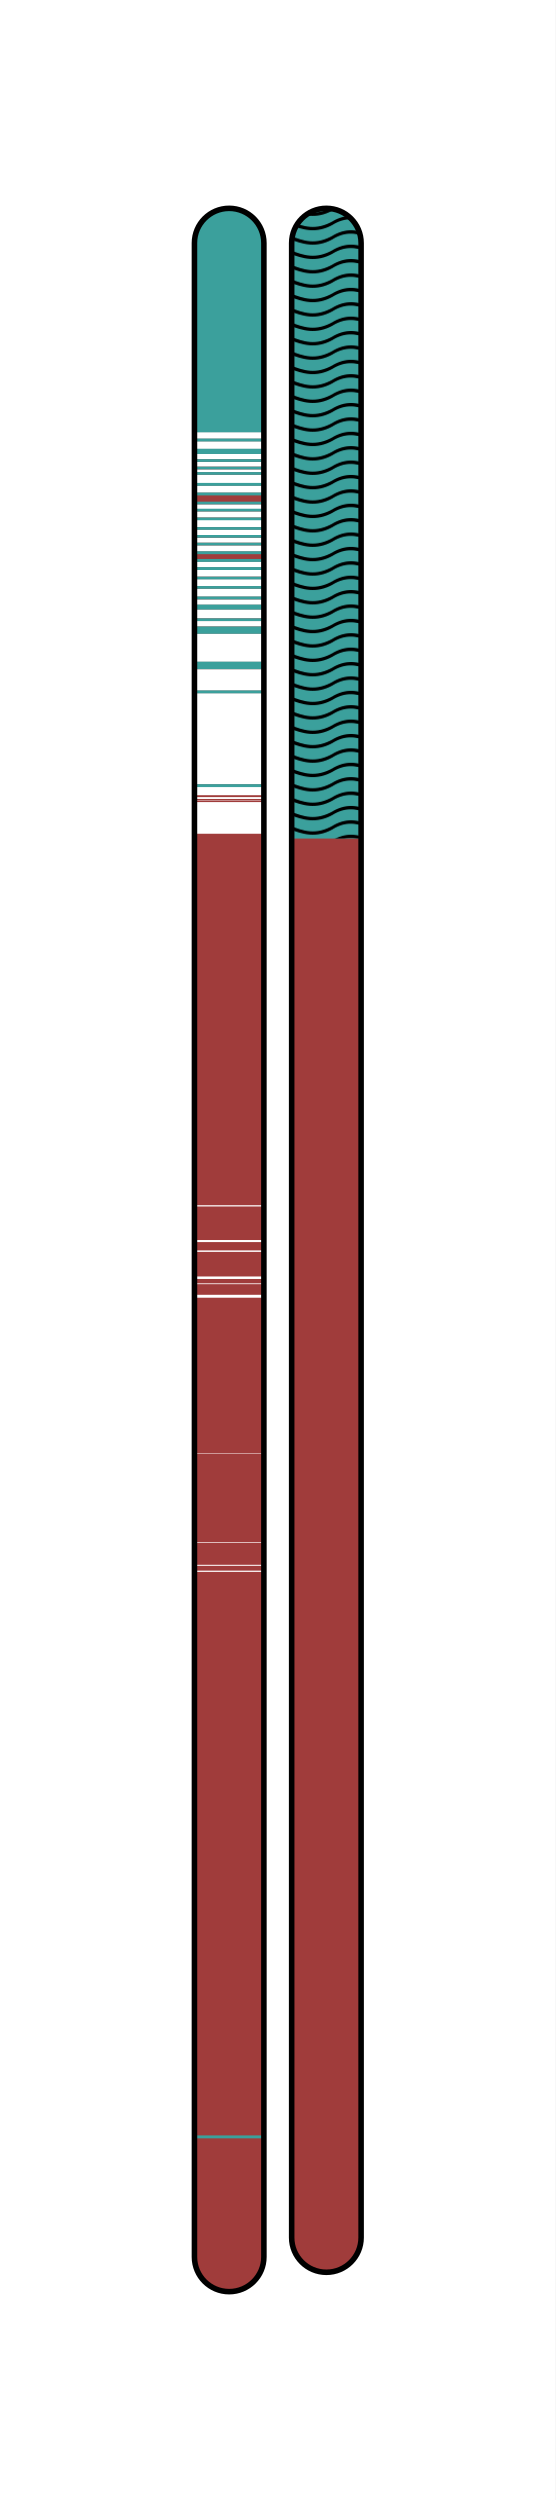
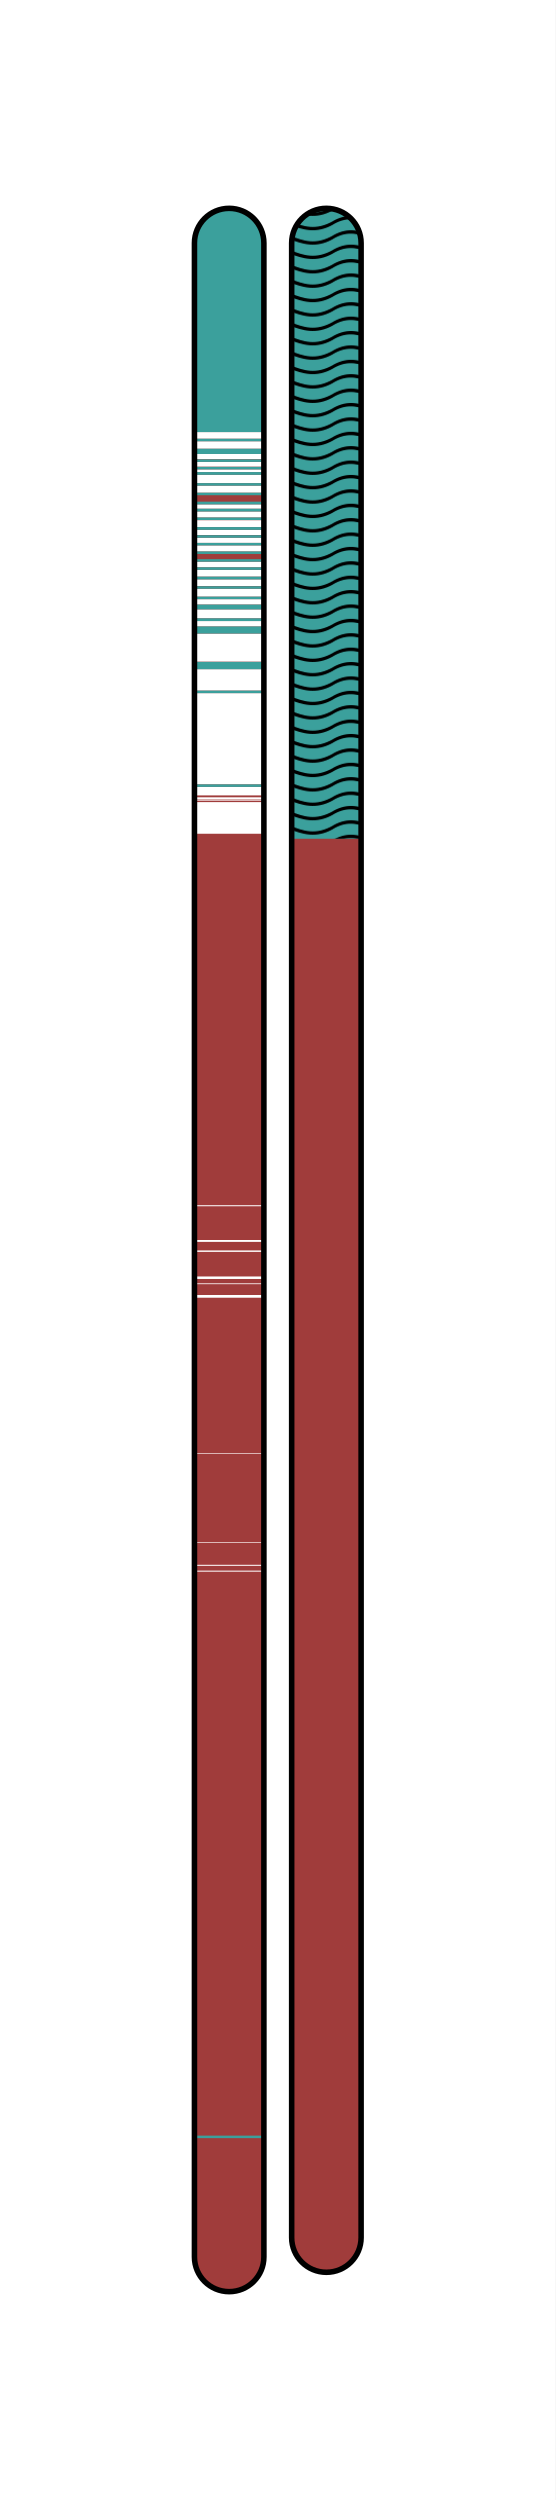
<svg xmlns="http://www.w3.org/2000/svg" xmlns:ns1="http://www.openswatchbook.org/uri/2009/osb" width="200" height="900.002" id="svg2" version="1.1">
  <defs id="defs4">
    <linearGradient id="linearGradient3755" ns1:paint="solid">
      <stop style="stop-color:#aa00ff;stop-opacity:1;" offset="0" id="stop3757" />
    </linearGradient>
  </defs>
  <g id="layer1">
    <defs id="defs6211">
      <pattern id="Polkadots-large" patternTransform="translate(0,0)scale(10,10)" height="10" width="10" patternUnits="userSpaceOnUse">
        <circle id="circle4936" r="0.45" cy="0.810" cx="2.567" style="fill:black;stroke:none" />
        <circle id="circle4938" r="0.45" cy="2.33" cx="3.048" style="fill:black;stroke:none" />
        <circle id="circle4940" r="0.45" cy="2.415" cx="4.418" style="fill:black;stroke:none" />
        <circle id="circle4942" r="0.45" cy="3.029" cx="1.844" style="fill:black;stroke:none" />
        <circle id="circle4944" r="0.45" cy="1.363" cx="6.08" style="fill:black;stroke:none" />
        <circle id="circle4946" r="0.45" cy="4.413" cx="5.819" style="fill:black;stroke:none" />
        <circle id="circle4948" r="0.45" cy="4.048" cx="4.305" style="fill:black;stroke:none" />
        <circle id="circle4950" r="0.45" cy="3.045" cx="5.541" style="fill:black;stroke:none" />
        <circle id="circle4952" r="0.45" cy="5.527" cx="4.785" style="fill:black;stroke:none" />
        <circle id="circle4954" r="0.45" cy="5.184" cx="2.667" style="fill:black;stroke:none" />
        <circle id="circle4956" r="0.45" cy="1.448" cx="7.965" style="fill:black;stroke:none" />
        <circle id="circle4958" r="0.45" cy="5.049" cx="7.047" style="fill:black;stroke:none" />
        <circle id="circle4960" r="0.45" cy="0.895" cx="4.340" style="fill:black;stroke:none" />
        <circle id="circle4962" r="0.45" cy="0.340" cx="7.125" style="fill:black;stroke:none" />
        <circle id="circle4964" r="0.45" cy="1.049" cx="9.553" style="fill:black;stroke:none" />
        <circle id="circle4966" r="0.45" cy="2.689" cx="7.006" style="fill:black;stroke:none" />
        <circle id="circle4968" r="0.45" cy="2.689" cx="8.909" style="fill:black;stroke:none" />
        <circle id="circle4970" r="0.45" cy="4.407" cx="9.315" style="fill:black;stroke:none" />
        <circle id="circle4972" r="0.45" cy="3.870" cx="7.820" style="fill:black;stroke:none" />
        <circle id="circle4974" r="0.45" cy="5.948" cx="8.270" style="fill:black;stroke:none" />
        <circle id="circle4976" r="0.45" cy="7.428" cx="7.973" style="fill:black;stroke:none" />
        <circle id="circle4978" r="0.45" cy="8.072" cx="9.342" style="fill:black;stroke:none" />
        <circle id="circle4980" r="0.45" cy="9.315" cx="8.206" style="fill:black;stroke:none" />
        <circle id="circle4982" r="0.45" cy="9.475" cx="9.682" style="fill:black;stroke:none" />
        <circle id="circle4984" r="0.45" cy="6.186" cx="9.688" style="fill:black;stroke:none" />
        <circle id="circle4986" r="0.45" cy="6.296" cx="3.379" style="fill:black;stroke:none" />
        <circle id="circle4988" r="0.45" cy="8.204" cx="2.871" style="fill:black;stroke:none" />
        <circle id="circle4990" r="0.45" cy="8.719" cx="4.59" style="fill:black;stroke:none" />
        <circle id="circle4992" r="0.45" cy="9.671" cx="3.181" style="fill:black;stroke:none" />
        <circle id="circle4994" r="0.45" cy="7.315" cx="5.734" style="fill:black;stroke:none" />
        <circle id="circle4996" r="0.45" cy="6.513" cx="6.707" style="fill:black;stroke:none" />
        <circle id="circle4998" r="0.45" cy="9.670" cx="5.730" style="fill:black;stroke:none" />
        <circle id="circle5000" r="0.45" cy="8.373" cx="6.535" style="fill:black;stroke:none" />
        <circle id="circle5002" r="0.45" cy="7.154" cx="4.37" style="fill:black;stroke:none" />
        <circle id="circle5004" r="0.45" cy="7.25" cx="0.622" style="fill:black;stroke:none" />
        <circle id="circle5006" r="0.45" cy="5.679" cx="0.831" style="fill:black;stroke:none" />
        <circle id="circle5008" r="0.45" cy="8.519" cx="1.257" style="fill:black;stroke:none" />
        <circle id="circle5010" r="0.45" cy="6.877" cx="1.989" style="fill:black;stroke:none" />
        <circle id="circle5012" r="0.45" cy="3.181" cx="0.374" style="fill:black;stroke:none" />
        <circle id="circle5014" r="0.45" cy="1.664" cx="1.166" style="fill:black;stroke:none" />
        <circle id="circle5016" r="0.45" cy="0.093" cx="1.151" style="fill:black;stroke:none" />
        <circle id="circle5018" r="0.45" cy="10.093" cx="1.151" style="fill:black;stroke:none" />
        <circle id="circle5020" r="0.45" cy="4.451" cx="1.302" style="fill:black;stroke:none" />
        <circle id="circle5022" r="0.45" cy="3.763" cx="3.047" style="fill:black;stroke:none" />
      </pattern>
    </defs>
    <defs id="ffff">
      <pattern id="Wavy" height="5.181" width="30.0" patternUnits="userSpaceOnUse">
        <path id="path5114" d="M 7.597,0.061 C 5.079,-0.187 2.656,0.302 -0.01,1.788 L -0.01,3.061 C 2.773,1.431 5.173,1.052 7.472,1.280 C 9.770,1.508 11.969,2.361 14.253,3.218 C 18.820,4.931 23.804,6.676 30.066,3.061 L 30.062,1.788 C 23.622,5.497 19.246,3.770 14.691,2.061 C 12.413,1.207 10.115,0.311 7.597,0.061 z " style="fill:black;stroke:none;" />
      </pattern>
    </defs>
    <defs id="defs6219">
      <pattern id="xtrace" height="20.0" width="20.0" patternUnits="userSpaceOnUse">
        <path style="fill:#000000;stroke:#000000;stroke-width:0.30;stroke-linecap:butt;stroke-linejoin:miter;stroke-opacity:1;stroke-miterlimit:0;stroke-dasharray:none;fill-opacity:1" d="m 0.0,10.0 25,-25.0 0,5 -25,25 z" id="path7213" />
        <path style="fill:#000000;fill-opacity:1;stroke:#000000;stroke-width:0.30;stroke-linecap:butt;stroke-linejoin:miter;stroke-miterlimit:0;stroke-opacity:1;stroke-dasharray:none" d="m 0.0,30.0 25,-25.0 0,5 -25,25 z" id="path7213-8" />
        <path style="fill:#000000;fill-opacity:1;stroke:#000000;stroke-width:0.30;stroke-linecap:butt;stroke-linejoin:miter;stroke-miterlimit:0;stroke-opacity:1;stroke-dasharray:none" d="m 0.0,50.0 25,-25.0 0,5 -25,25 z" id="path7213-9" />
        <path style="fill:#000000;fill-opacity:1;stroke:#000000;stroke-width:0.30;stroke-linecap:butt;stroke-linejoin:miter;stroke-miterlimit:0;stroke-opacity:1;stroke-dasharray:none" d="m 0.0,70.0 25,-25.0 0,5 -25,25 z" id="path7213-10" />
        <path style="fill:#000000;fill-opacity:1;stroke:#000000;stroke-width:0.30;stroke-linecap:butt;stroke-linejoin:miter;stroke-miterlimit:0;stroke-opacity:1;stroke-dasharray:none" d="m 0.0,90.0 25,-25.0 0,5 -25,25 z" id="path7213-11" />
        <path style="fill:#000000;fill-opacity:1;stroke:#000000;stroke-width:0.30;stroke-linecap:butt;stroke-linejoin:miter;stroke-miterlimit:0;stroke-opacity:1;stroke-dasharray:none" d="m m 0.0,110.0 25,-25.0 0,05 -25,25 z" id="path7213-12" />
      </pattern>
    </defs>
    <defs id="defs4">
      <pattern id="dallas" patternTransform="translate(106.5938,206.9062)" height="4.75" width="4.75" patternUnits="userSpaceOnUse">
        <path style="fill:none;stroke:#000000;stroke-width:1;stroke-linecap:butt;stroke-linejoin:miter;stroke-miterlimit:0;stroke-opacity:1;stroke-dasharray:none" d="m -0.008,2.376 4.763,0" id="path2985" />
        <path style="fill:none;stroke:#000000;stroke-width:1;stroke-linecap:butt;stroke-linejoin:miter;stroke-miterlimit:0;stroke-opacity:1;stroke-dasharray:none" d="m 2.373,-0.006 0,4.763" id="path2985-1" />
      </pattern>
    </defs>
    <defs id="defs4">
      <pattern id="lineX" patternTransform="translate(106.5938,206.9062)" height="4.75" width="4.75" patternUnits="userSpaceOnUse">
        <path style="fill:none;stroke:#000000;stroke-width:1;stroke-linecap:butt;stroke-linejoin:miter;stroke-miterlimit:0;stroke-opacity:1;stroke-dasharray:none" d="m -0.008,2.376 4.763,0" id="path2985" />
      </pattern>
    </defs>
    <defs id="defs4">
      <pattern id="stripeX" patternTransform="translate(106.5938,206.9062)" height="4.75" width="4.75" patternUnits="userSpaceOnUse">
        <path style="fill:none;stroke:#000000;stroke-width:1;stroke-linecap:butt;stroke-linejoin:miter;stroke-miterlimit:0;stroke-opacity:1;stroke-dasharray:none" d="m 2.373,-0.006 0,4.763" id="path2985-1" />
      </pattern>
    </defs>
    <rect style="fill:#ffffff;fill-opacity:1;stroke-width:2;stroke-miterlimit:4;stroke-dasharray:none" id="rect3777" width="200.00" height="900.00" x="0.00" y="0.00" ry="0" />
    <rect style="fill:#ffffff;fill-opacity:1;stroke-width:2;stroke-miterlimit:4;stroke-dasharray:none" id="rectx" width="25.00" height="750.00" x="70.00" y="75.00" ry="12.5" />
    <rect style="fill:#ffffff;fill-opacity:1;stroke-width:2;stroke-miterlimit:4;stroke-dasharray:none" id="rectx" width="25.00" height="743.03" x="70.00" y="75.00" ry="12.5" />
    <rect style="fill:#A03C3B;fill-opacity:1;stroke-width:2;stroke-miterlimit:4;stroke-dasharray:none" id="rect3777" width="25.00" height="743.03" x="105.00" y="75.00" ry="0" />
    <rect style="fill:#A03C3B;fill-opacity:1;stroke-width:2;stroke-miterlimit:4;stroke-dasharray:none" id="rect3777" width="25.00" height="80.55" x="70.00" y="75.00" ry="0" />
    <rect style="fill:#A03C3B;fill-opacity:1;stroke-width:2;stroke-miterlimit:4;stroke-dasharray:none" id="rect3777" width="25.00" height="0.90" x="70.00" y="157.95" ry="0" />
-     <rect style="fill:#A03C3B;fill-opacity:1;stroke-width:2;stroke-miterlimit:4;stroke-dasharray:none" id="rect3777" width="25.00" height="1.73" x="70.00" y="161.63" ry="0" />
+     <rect style="fill:#A03C3B;fill-opacity:1;stroke-width:2;stroke-miterlimit:4;stroke-dasharray:none" id="rect3777" width="25.00" height="1.88" x="70.00" y="161.55" ry="0" />
    <rect style="fill:#A03C3B;fill-opacity:1;stroke-width:2;stroke-miterlimit:4;stroke-dasharray:none" id="rect3777" width="25.00" height="0.98" x="70.00" y="165.30" ry="0" />
    <rect style="fill:#A03C3B;fill-opacity:1;stroke-width:2;stroke-miterlimit:4;stroke-dasharray:none" id="rect3777" width="25.00" height="0.98" x="70.00" y="168.00" ry="0" />
    <rect style="fill:#A03C3B;fill-opacity:1;stroke-width:2;stroke-miterlimit:4;stroke-dasharray:none" id="rect3777" width="25.00" height="0.98" x="70.00" y="169.95" ry="0" />
    <rect style="fill:#A03C3B;fill-opacity:1;stroke-width:2;stroke-miterlimit:4;stroke-dasharray:none" id="rect3777" width="25.00" height="0.90" x="70.00" y="173.93" ry="0" />
    <rect style="fill:#A03C3B;fill-opacity:1;stroke-width:2;stroke-miterlimit:4;stroke-dasharray:none" id="rect3777" width="25.00" height="4.20" x="70.00" y="177.38" ry="0" />
-     <rect style="fill:#A03C3B;fill-opacity:1;stroke-width:2;stroke-miterlimit:4;stroke-dasharray:none" id="rect3777" width="25.00" height="0.90" x="70.00" y="183.23" ry="0" />
-     <rect style="fill:#A03C3B;fill-opacity:1;stroke-width:2;stroke-miterlimit:4;stroke-dasharray:none" id="rect3777" width="25.00" height="0.90" x="70.00" y="186.30" ry="0" />
-     <rect style="fill:#A03C3B;fill-opacity:1;stroke-width:2;stroke-miterlimit:4;stroke-dasharray:none" id="rect3777" width="25.00" height="0.90" x="70.00" y="189.75" ry="0" />
-     <rect style="fill:#A03C3B;fill-opacity:1;stroke-width:2;stroke-miterlimit:4;stroke-dasharray:none" id="rect3777" width="25.00" height="0.90" x="70.00" y="192.68" ry="0" />
-     <rect style="fill:#A03C3B;fill-opacity:1;stroke-width:2;stroke-miterlimit:4;stroke-dasharray:none" id="rect3777" width="25.00" height="0.98" x="70.00" y="195.38" ry="0" />
+     <rect style="fill:#A03C3B;fill-opacity:1;stroke-width:2;stroke-miterlimit:4;stroke-dasharray:none" id="rect3777" width="25.00" height="0.98" x="70.00" y="183.15" ry="0" />
+     <rect style="fill:#A03C3B;fill-opacity:1;stroke-width:2;stroke-miterlimit:4;stroke-dasharray:none" id="rect3777" width="25.00" height="0.98" x="70.00" y="186.30" ry="0" />
+     <rect style="fill:#A03C3B;fill-opacity:1;stroke-width:2;stroke-miterlimit:4;stroke-dasharray:none" id="rect3777" width="25.00" height="0.98" x="70.00" y="189.75" ry="0" />
+     <rect style="fill:#A03C3B;fill-opacity:1;stroke-width:2;stroke-miterlimit:4;stroke-dasharray:none" id="rect3777" width="25.00" height="0.98" x="70.00" y="192.60" ry="0" />
+     <rect style="fill:#A03C3B;fill-opacity:1;stroke-width:2;stroke-miterlimit:4;stroke-dasharray:none" id="rect3777" width="25.00" height="0.90" x="70.00" y="195.45" ry="0" />
    <rect style="fill:#A03C3B;fill-opacity:1;stroke-width:2;stroke-miterlimit:4;stroke-dasharray:none" id="rect3777" width="25.00" height="3.68" x="70.00" y="198.53" ry="0" />
    <rect style="fill:#A03C3B;fill-opacity:1;stroke-width:2;stroke-miterlimit:4;stroke-dasharray:none" id="rect3777" width="25.00" height="0.90" x="70.00" y="204.23" ry="0" />
-     <rect style="fill:#A03C3B;fill-opacity:1;stroke-width:2;stroke-miterlimit:4;stroke-dasharray:none" id="rect3777" width="25.00" height="0.90" x="70.00" y="207.60" ry="0" />
+     <rect style="fill:#A03C3B;fill-opacity:1;stroke-width:2;stroke-miterlimit:4;stroke-dasharray:none" id="rect3777" width="25.00" height="0.98" x="70.00" y="207.60" ry="0" />
    <rect style="fill:#A03C3B;fill-opacity:1;stroke-width:2;stroke-miterlimit:4;stroke-dasharray:none" id="rect3777" width="25.00" height="0.98" x="70.00" y="210.98" ry="0" />
-     <rect style="fill:#A03C3B;fill-opacity:1;stroke-width:2;stroke-miterlimit:4;stroke-dasharray:none" id="rect3777" width="25.00" height="0.98" x="70.00" y="214.80" ry="0" />
-     <rect style="fill:#A03C3B;fill-opacity:1;stroke-width:2;stroke-miterlimit:4;stroke-dasharray:none" id="rect3777" width="25.00" height="1.65" x="70.00" y="217.73" ry="0" />
+     <rect style="fill:#A03C3B;fill-opacity:1;stroke-width:2;stroke-miterlimit:4;stroke-dasharray:none" id="rect3777" width="25.00" height="0.90" x="70.00" y="214.80" ry="0" />
+     <rect style="fill:#A03C3B;fill-opacity:1;stroke-width:2;stroke-miterlimit:4;stroke-dasharray:none" id="rect3777" width="25.00" height="1.73" x="70.00" y="217.65" ry="0" />
    <rect style="fill:#A03C3B;fill-opacity:1;stroke-width:2;stroke-miterlimit:4;stroke-dasharray:none" id="rect3777" width="25.00" height="0.98" x="70.00" y="222.60" ry="0" />
    <rect style="fill:#A03C3B;fill-opacity:1;stroke-width:2;stroke-miterlimit:4;stroke-dasharray:none" id="rect3777" width="25.00" height="2.55" x="70.00" y="225.53" ry="0" />
-     <rect style="fill:#A03C3B;fill-opacity:1;stroke-width:2;stroke-miterlimit:4;stroke-dasharray:none" id="rect3777" width="25.00" height="2.63" x="70.00" y="238.28" ry="0" />
+     <rect style="fill:#A03C3B;fill-opacity:1;stroke-width:2;stroke-miterlimit:4;stroke-dasharray:none" id="rect3777" width="25.00" height="2.70" x="70.00" y="238.20" ry="0" />
    <rect style="fill:#A03C3B;fill-opacity:1;stroke-width:2;stroke-miterlimit:4;stroke-dasharray:none" id="rect3777" width="25.00" height="0.90" x="70.00" y="248.63" ry="0" />
    <rect style="fill:#A03C3B;fill-opacity:1;stroke-width:2;stroke-miterlimit:4;stroke-dasharray:none" id="rect3777" width="25.00" height="0.90" x="70.00" y="282.38" ry="0" />
-     <rect style="fill:#A03C3B;fill-opacity:1;stroke-width:2;stroke-miterlimit:4;stroke-dasharray:none" id="rect3777" width="25.00" height="0.68" x="70.00" y="286.28" ry="0" />
-     <rect style="fill:#A03C3B;fill-opacity:1;stroke-width:2;stroke-miterlimit:4;stroke-dasharray:none" id="rect3777" width="25.00" height="0.38" x="70.00" y="287.63" ry="0" />
-     <rect style="fill:#A03C3B;fill-opacity:1;stroke-width:2;stroke-miterlimit:4;stroke-dasharray:none" id="rect3777" width="25.00" height="0.60" x="70.00" y="288.15" ry="0" />
+     <rect style="fill:#A03C3B;fill-opacity:1;stroke-width:2;stroke-miterlimit:4;stroke-dasharray:none" id="rect3777" width="25.00" height="0.68" x="70.00" y="286.35" ry="0" />
+     <rect style="fill:#A03C3B;fill-opacity:1;stroke-width:2;stroke-miterlimit:4;stroke-dasharray:none" id="rect3777" width="25.00" height="0.15" x="70.00" y="287.70" ry="0" />
+     <rect style="fill:#A03C3B;fill-opacity:1;stroke-width:2;stroke-miterlimit:4;stroke-dasharray:none" id="rect3777" width="25.00" height="0.53" x="70.00" y="288.23" ry="0" />
    <rect style="fill:#A03C3B;fill-opacity:1;stroke-width:2;stroke-miterlimit:4;stroke-dasharray:none" id="rect3777" width="25.00" height="133.73" x="70.00" y="300.15" ry="0" />
-     <rect style="fill:#A03C3B;fill-opacity:1;stroke-width:2;stroke-miterlimit:4;stroke-dasharray:none" id="rect3777" width="25.00" height="12.08" x="70.00" y="434.33" ry="0" />
-     <rect style="fill:#A03C3B;fill-opacity:1;stroke-width:2;stroke-miterlimit:4;stroke-dasharray:none" id="rect3777" width="25.00" height="3.00" x="70.00" y="447.15" ry="0" />
+     <rect style="fill:#A03C3B;fill-opacity:1;stroke-width:2;stroke-miterlimit:4;stroke-dasharray:none" id="rect3777" width="25.00" height="12.15" x="70.00" y="434.25" ry="0" />
+     <rect style="fill:#A03C3B;fill-opacity:1;stroke-width:2;stroke-miterlimit:4;stroke-dasharray:none" id="rect3777" width="25.00" height="3.08" x="70.00" y="447.08" ry="0" />
    <rect style="fill:#A03C3B;fill-opacity:1;stroke-width:2;stroke-miterlimit:4;stroke-dasharray:none" id="rect3777" width="25.00" height="8.85" x="70.00" y="450.68" ry="0" />
    <rect style="fill:#A03C3B;fill-opacity:1;stroke-width:2;stroke-miterlimit:4;stroke-dasharray:none" id="rect3777" width="25.00" height="1.58" x="70.00" y="460.43" ry="0" />
-     <rect style="fill:#A03C3B;fill-opacity:1;stroke-width:2;stroke-miterlimit:4;stroke-dasharray:none" id="rect3777" width="25.00" height="3.83" x="70.00" y="462.30" ry="0" />
+     <rect style="fill:#A03C3B;fill-opacity:1;stroke-width:2;stroke-miterlimit:4;stroke-dasharray:none" id="rect3777" width="25.00" height="3.90" x="70.00" y="462.30" ry="0" />
    <rect style="fill:#A03C3B;fill-opacity:1;stroke-width:2;stroke-miterlimit:4;stroke-dasharray:none" id="rect3777" width="25.00" height="56.03" x="70.00" y="467.18" ry="0" />
-     <rect style="fill:#A03C3B;fill-opacity:1;stroke-width:2;stroke-miterlimit:4;stroke-dasharray:none" id="rect3777" width="25.00" height="31.80" x="70.00" y="523.35" ry="0" />
+     <rect style="fill:#A03C3B;fill-opacity:1;stroke-width:2;stroke-miterlimit:4;stroke-dasharray:none" id="rect3777" width="25.00" height="31.73" x="70.00" y="523.43" ry="0" />
    <rect style="fill:#A03C3B;fill-opacity:1;stroke-width:2;stroke-miterlimit:4;stroke-dasharray:none" id="rect3777" width="25.00" height="7.95" x="70.00" y="555.38" ry="0" />
    <rect style="fill:#A03C3B;fill-opacity:1;stroke-width:2;stroke-miterlimit:4;stroke-dasharray:none" id="rect3777" width="25.00" height="1.73" x="70.00" y="563.70" ry="0" />
-     <rect style="fill:#A03C3B;fill-opacity:1;stroke-width:2;stroke-miterlimit:4;stroke-dasharray:none" id="rect3777" width="25.00" height="258.60" x="70.00" y="565.88" ry="0" />
+     <rect style="fill:#A03C3B;fill-opacity:1;stroke-width:2;stroke-miterlimit:4;stroke-dasharray:none" id="rect3777" width="25.00" height="258.68" x="70.00" y="565.80" ry="0" />
    <rect style="fill:#A03C3B;fill-opacity:1;stroke-width:2;stroke-miterlimit:4;stroke-dasharray:none" id="rect3777" width="25.00" height="0.08" x="70.00" y="824.85" ry="0" />
-     <rect style="fill:#3BA09C;fill-opacity:1;stroke-width:2;stroke-miterlimit:4;stroke-dasharray:none" id="rect3777" width="25.00" height="226.88" x="105.00" y="75.00" ry="0" />
-     <rect style="fill-opacity:1;stroke-width:2;stroke-miterlimit:4;stroke-dasharray:none;fill:url(#Wavy);fill-rule:nonzero;opacity:1" id="rect6217" width="25.00" height="226.88" x="105.00" y="75.00" ry="0" />
-     <rect style="fill:#3BA09C;fill-opacity:1;stroke-width:2;stroke-miterlimit:4;stroke-dasharray:none" id="rect3777" width="25.00" height="80.63" x="70.00" y="75.00" ry="0" />
-     <rect style="fill:#3BA09C;fill-opacity:1;stroke-width:2;stroke-miterlimit:4;stroke-dasharray:none" id="rect3777" width="25.00" height="1.05" x="70.00" y="157.88" ry="0" />
+     <rect style="fill:#3BA09C;fill-opacity:1;stroke-width:2;stroke-miterlimit:4;stroke-dasharray:none" id="rect3777" width="25.00" height="226.95" x="105.00" y="75.00" ry="0" />
+     <rect style="fill-opacity:1;stroke-width:2;stroke-miterlimit:4;stroke-dasharray:none;fill:url(#Wavy);fill-rule:nonzero;opacity:1" id="rect6217" width="25.00" height="226.95" x="105.00" y="75.00" ry="0" />
+     <rect style="fill:#3BA09C;fill-opacity:1;stroke-width:2;stroke-miterlimit:4;stroke-dasharray:none" id="rect3777" width="25.00" height="80.55" x="70.00" y="75.00" ry="0" />
+     <rect style="fill:#3BA09C;fill-opacity:1;stroke-width:2;stroke-miterlimit:4;stroke-dasharray:none" id="rect3777" width="25.00" height="0.90" x="70.00" y="157.95" ry="0" />
    <rect style="fill:#3BA09C;fill-opacity:1;stroke-width:2;stroke-miterlimit:4;stroke-dasharray:none" id="rect3777" width="25.00" height="1.88" x="70.00" y="161.55" ry="0" />
-     <rect style="fill:#3BA09C;fill-opacity:1;stroke-width:2;stroke-miterlimit:4;stroke-dasharray:none" id="rect3777" width="25.00" height="0.98" x="70.00" y="165.30" ry="0" />
-     <rect style="fill:#3BA09C;fill-opacity:1;stroke-width:2;stroke-miterlimit:4;stroke-dasharray:none" id="rect3777" width="25.00" height="0.98" x="70.00" y="168.00" ry="0" />
+     <rect style="fill:#3BA09C;fill-opacity:1;stroke-width:2;stroke-miterlimit:4;stroke-dasharray:none" id="rect3777" width="25.00" height="0.90" x="70.00" y="165.38" ry="0" />
+     <rect style="fill:#3BA09C;fill-opacity:1;stroke-width:2;stroke-miterlimit:4;stroke-dasharray:none" id="rect3777" width="25.00" height="0.90" x="70.00" y="168.08" ry="0" />
    <rect style="fill:#3BA09C;fill-opacity:1;stroke-width:2;stroke-miterlimit:4;stroke-dasharray:none" id="rect3777" width="25.00" height="0.98" x="70.00" y="169.95" ry="0" />
-     <rect style="fill:#3BA09C;fill-opacity:1;stroke-width:2;stroke-miterlimit:4;stroke-dasharray:none" id="rect3777" width="25.00" height="1.05" x="70.00" y="173.85" ry="0" />
-     <rect style="fill:#3BA09C;fill-opacity:1;stroke-width:2;stroke-miterlimit:4;stroke-dasharray:none" id="rect3777" width="25.00" height="1.05" x="70.00" y="177.30" ry="0" />
+     <rect style="fill:#3BA09C;fill-opacity:1;stroke-width:2;stroke-miterlimit:4;stroke-dasharray:none" id="rect3777" width="25.00" height="0.90" x="70.00" y="173.93" ry="0" />
+     <rect style="fill:#3BA09C;fill-opacity:1;stroke-width:2;stroke-miterlimit:4;stroke-dasharray:none" id="rect3777" width="25.00" height="0.90" x="70.00" y="177.38" ry="0" />
    <rect style="fill:#3BA09C;fill-opacity:1;stroke-width:2;stroke-miterlimit:4;stroke-dasharray:none" id="rect3777" width="25.00" height="0.98" x="70.00" y="180.60" ry="0" />
    <rect style="fill:#3BA09C;fill-opacity:1;stroke-width:2;stroke-miterlimit:4;stroke-dasharray:none" id="rect3777" width="25.00" height="0.98" x="70.00" y="183.15" ry="0" />
-     <rect style="fill:#3BA09C;fill-opacity:1;stroke-width:2;stroke-miterlimit:4;stroke-dasharray:none" id="rect3777" width="25.00" height="0.98" x="70.00" y="186.30" ry="0" />
+     <rect style="fill:#3BA09C;fill-opacity:1;stroke-width:2;stroke-miterlimit:4;stroke-dasharray:none" id="rect3777" width="25.00" height="0.90" x="70.00" y="186.30" ry="0" />
    <rect style="fill:#3BA09C;fill-opacity:1;stroke-width:2;stroke-miterlimit:4;stroke-dasharray:none" id="rect3777" width="25.00" height="0.98" x="70.00" y="189.75" ry="0" />
-     <rect style="fill:#3BA09C;fill-opacity:1;stroke-width:2;stroke-miterlimit:4;stroke-dasharray:none" id="rect3777" width="25.00" height="0.98" x="70.00" y="192.60" ry="0" />
-     <rect style="fill:#3BA09C;fill-opacity:1;stroke-width:2;stroke-miterlimit:4;stroke-dasharray:none" id="rect3777" width="25.00" height="0.98" x="70.00" y="195.38" ry="0" />
-     <rect style="fill:#3BA09C;fill-opacity:1;stroke-width:2;stroke-miterlimit:4;stroke-dasharray:none" id="rect3777" width="25.00" height="1.05" x="70.00" y="198.45" ry="0" />
-     <rect style="fill:#3BA09C;fill-opacity:1;stroke-width:2;stroke-miterlimit:4;stroke-dasharray:none" id="rect3777" width="25.00" height="1.05" x="70.00" y="201.23" ry="0" />
-     <rect style="fill:#3BA09C;fill-opacity:1;stroke-width:2;stroke-miterlimit:4;stroke-dasharray:none" id="rect3777" width="25.00" height="1.05" x="70.00" y="204.15" ry="0" />
+     <rect style="fill:#3BA09C;fill-opacity:1;stroke-width:2;stroke-miterlimit:4;stroke-dasharray:none" id="rect3777" width="25.00" height="0.90" x="70.00" y="192.68" ry="0" />
+     <rect style="fill:#3BA09C;fill-opacity:1;stroke-width:2;stroke-miterlimit:4;stroke-dasharray:none" id="rect3777" width="25.00" height="0.90" x="70.00" y="195.45" ry="0" />
+     <rect style="fill:#3BA09C;fill-opacity:1;stroke-width:2;stroke-miterlimit:4;stroke-dasharray:none" id="rect3777" width="25.00" height="0.90" x="70.00" y="198.53" ry="0" />
+     <rect style="fill:#3BA09C;fill-opacity:1;stroke-width:2;stroke-miterlimit:4;stroke-dasharray:none" id="rect3777" width="25.00" height="0.90" x="70.00" y="201.30" ry="0" />
+     <rect style="fill:#3BA09C;fill-opacity:1;stroke-width:2;stroke-miterlimit:4;stroke-dasharray:none" id="rect3777" width="25.00" height="0.90" x="70.00" y="204.23" ry="0" />
    <rect style="fill:#3BA09C;fill-opacity:1;stroke-width:2;stroke-miterlimit:4;stroke-dasharray:none" id="rect3777" width="25.00" height="0.98" x="70.00" y="207.60" ry="0" />
-     <rect style="fill:#3BA09C;fill-opacity:1;stroke-width:2;stroke-miterlimit:4;stroke-dasharray:none" id="rect3777" width="25.00" height="0.98" x="70.00" y="210.98" ry="0" />
-     <rect style="fill:#3BA09C;fill-opacity:1;stroke-width:2;stroke-miterlimit:4;stroke-dasharray:none" id="rect3777" width="25.00" height="1.05" x="70.00" y="214.73" ry="0" />
-     <rect style="fill:#3BA09C;fill-opacity:1;stroke-width:2;stroke-miterlimit:4;stroke-dasharray:none" id="rect3777" width="25.00" height="1.80" x="70.00" y="217.65" ry="0" />
+     <rect style="fill:#3BA09C;fill-opacity:1;stroke-width:2;stroke-miterlimit:4;stroke-dasharray:none" id="rect3777" width="25.00" height="0.90" x="70.00" y="211.05" ry="0" />
+     <rect style="fill:#3BA09C;fill-opacity:1;stroke-width:2;stroke-miterlimit:4;stroke-dasharray:none" id="rect3777" width="25.00" height="0.90" x="70.00" y="214.80" ry="0" />
+     <rect style="fill:#3BA09C;fill-opacity:1;stroke-width:2;stroke-miterlimit:4;stroke-dasharray:none" id="rect3777" width="25.00" height="1.73" x="70.00" y="217.65" ry="0" />
    <rect style="fill:#3BA09C;fill-opacity:1;stroke-width:2;stroke-miterlimit:4;stroke-dasharray:none" id="rect3777" width="25.00" height="0.98" x="70.00" y="222.60" ry="0" />
-     <rect style="fill:#3BA09C;fill-opacity:1;stroke-width:2;stroke-miterlimit:4;stroke-dasharray:none" id="rect3777" width="25.00" height="2.63" x="70.00" y="225.53" ry="0" />
-     <rect style="fill:#3BA09C;fill-opacity:1;stroke-width:2;stroke-miterlimit:4;stroke-dasharray:none" id="rect3777" width="25.00" height="2.70" x="70.00" y="238.20" ry="0" />
-     <rect style="fill:#3BA09C;fill-opacity:1;stroke-width:2;stroke-miterlimit:4;stroke-dasharray:none" id="rect3777" width="25.00" height="1.05" x="70.00" y="248.55" ry="0" />
-     <rect style="fill:#3BA09C;fill-opacity:1;stroke-width:2;stroke-miterlimit:4;stroke-dasharray:none" id="rect3777" width="25.00" height="1.05" x="70.00" y="282.30" ry="0" />
-     <rect style="fill:#3BA09C;fill-opacity:1;stroke-width:2;stroke-miterlimit:4;stroke-dasharray:none" id="rect3777" width="25.00" height="1.05" x="70.00" y="768.75" ry="0" />
-     <rect style="fill:#3BA09C;fill-opacity:1;stroke-width:2;stroke-miterlimit:4;stroke-dasharray:none" id="rect3777" width="25.00" height="0.15" x="70.00" y="824.78" ry="0" />
+     <rect style="fill:#3BA09C;fill-opacity:1;stroke-width:2;stroke-miterlimit:4;stroke-dasharray:none" id="rect3777" width="25.00" height="2.55" x="70.00" y="225.53" ry="0" />
+     <rect style="fill:#3BA09C;fill-opacity:1;stroke-width:2;stroke-miterlimit:4;stroke-dasharray:none" id="rect3777" width="25.00" height="2.63" x="70.00" y="238.28" ry="0" />
+     <rect style="fill:#3BA09C;fill-opacity:1;stroke-width:2;stroke-miterlimit:4;stroke-dasharray:none" id="rect3777" width="25.00" height="0.90" x="70.00" y="248.63" ry="0" />
+     <rect style="fill:#3BA09C;fill-opacity:1;stroke-width:2;stroke-miterlimit:4;stroke-dasharray:none" id="rect3777" width="25.00" height="0.90" x="70.00" y="282.38" ry="0" />
+     <rect style="fill:#3BA09C;fill-opacity:1;stroke-width:2;stroke-miterlimit:4;stroke-dasharray:none" id="rect3777" width="25.00" height="0.90" x="70.00" y="768.83" ry="0" />
+     <rect style="fill:#3BA09C;fill-opacity:1;stroke-width:2;stroke-miterlimit:4;stroke-dasharray:none" id="rect3777" width="25.00" height="0.08" x="70.00" y="824.85" ry="0" />
    <path d="m 69.50,74.50 0,13.00 c 0, -8.31 6.69, -13.00 13.00, -13.00 l -13.00,0 z m 13.00,0 c 8.31,0 13.00,6.69 13.00,13.00 l 0,-13.00 -13.00,0 z" id="rect3787" style="fill:#fff;fill-opacity:1;fill-rule:nonzero;stroke:none" />
    <path d="m 95.50,825.50 0,-13.00 c 0,8.31 -6.69, 13.00 -13.00, 13.00 l 13.00,0 z m -13.00,0 c -8.31,0 -13.00,-6.69 -13.00,-13.00 l 0,13.00 13.00,0 z" id="rect3787" style="fill:#fff;fill-opacity:1;fill-rule:nonzero;stroke:none" />
    <rect style="fill:none;stroke:#000000;stroke-width:2;stroke-linecap:butt;stroke-linejoin:miter;stroke-miterlimit:4;stroke-opacity:1;stroke-dasharray:none" id="rect2985" width="25.00" height="750.00" x="70.00" y="75.00" ry="12.5" />
    <path d="m 104.50,74.50 0,13.00 c 0, -8.31 6.69, -13.00 13.00, -13.00 l -13.00,0 z m 13.00,0 c 8.31,0 13.00,6.69 13.00,13.00 l 0,-13.00 -13.00,0 z" id="rect3787" style="fill:#fff;fill-opacity:1;fill-rule:nonzero;stroke:none" />
    <path d="m 130.50,818.53 0,-13.00 c 0,8.31 -6.69, 13.00 -13.00, 13.00 l 13.00,0 z m -13.00,0 c -8.31,0 -13.00,-6.69 -13.00,-13.00 l 0,13.00 13.00,0 z" id="rect3787" style="fill:#fff;fill-opacity:1;fill-rule:nonzero;stroke:none" />
    <rect style="fill:none;stroke:#000000;stroke-width:2;stroke-linecap:butt;stroke-linejoin:miter;stroke-miterlimit:4;stroke-opacity:1;stroke-dasharray:none" id="rect2985" width="25.00" height="743.03" x="105.00" y="75.00" ry="12.5" />
  </g>
</svg>
